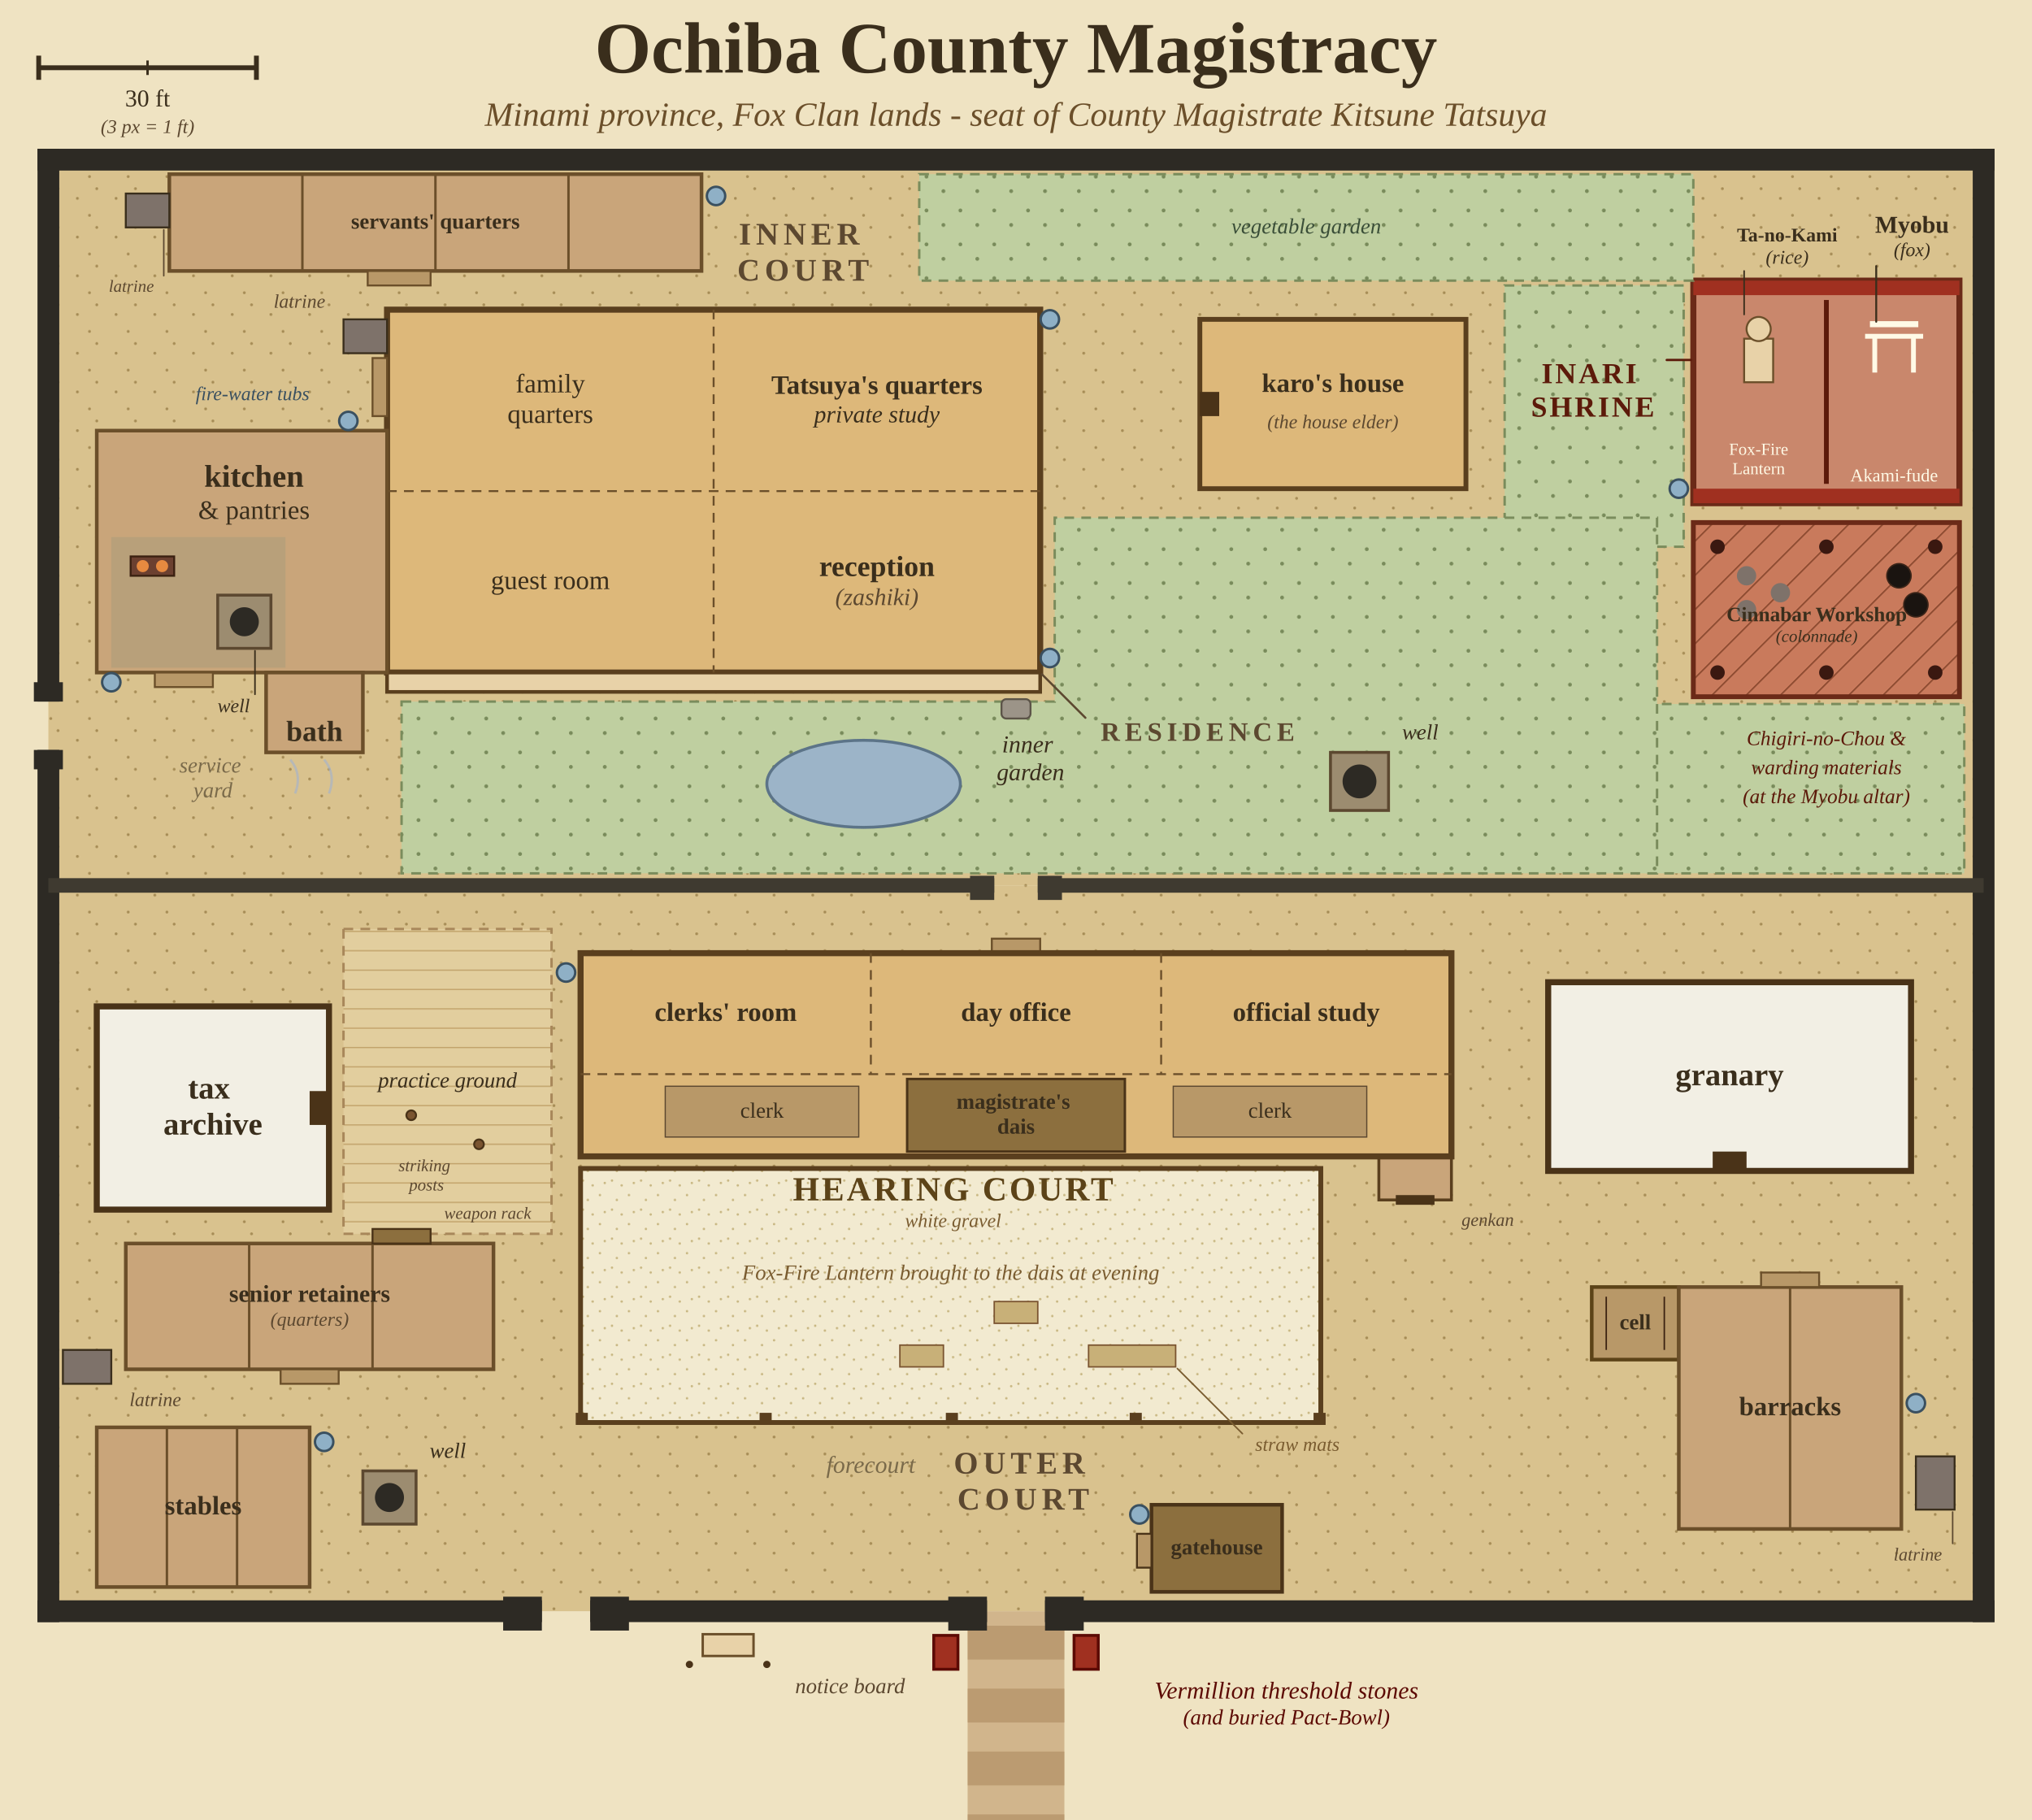
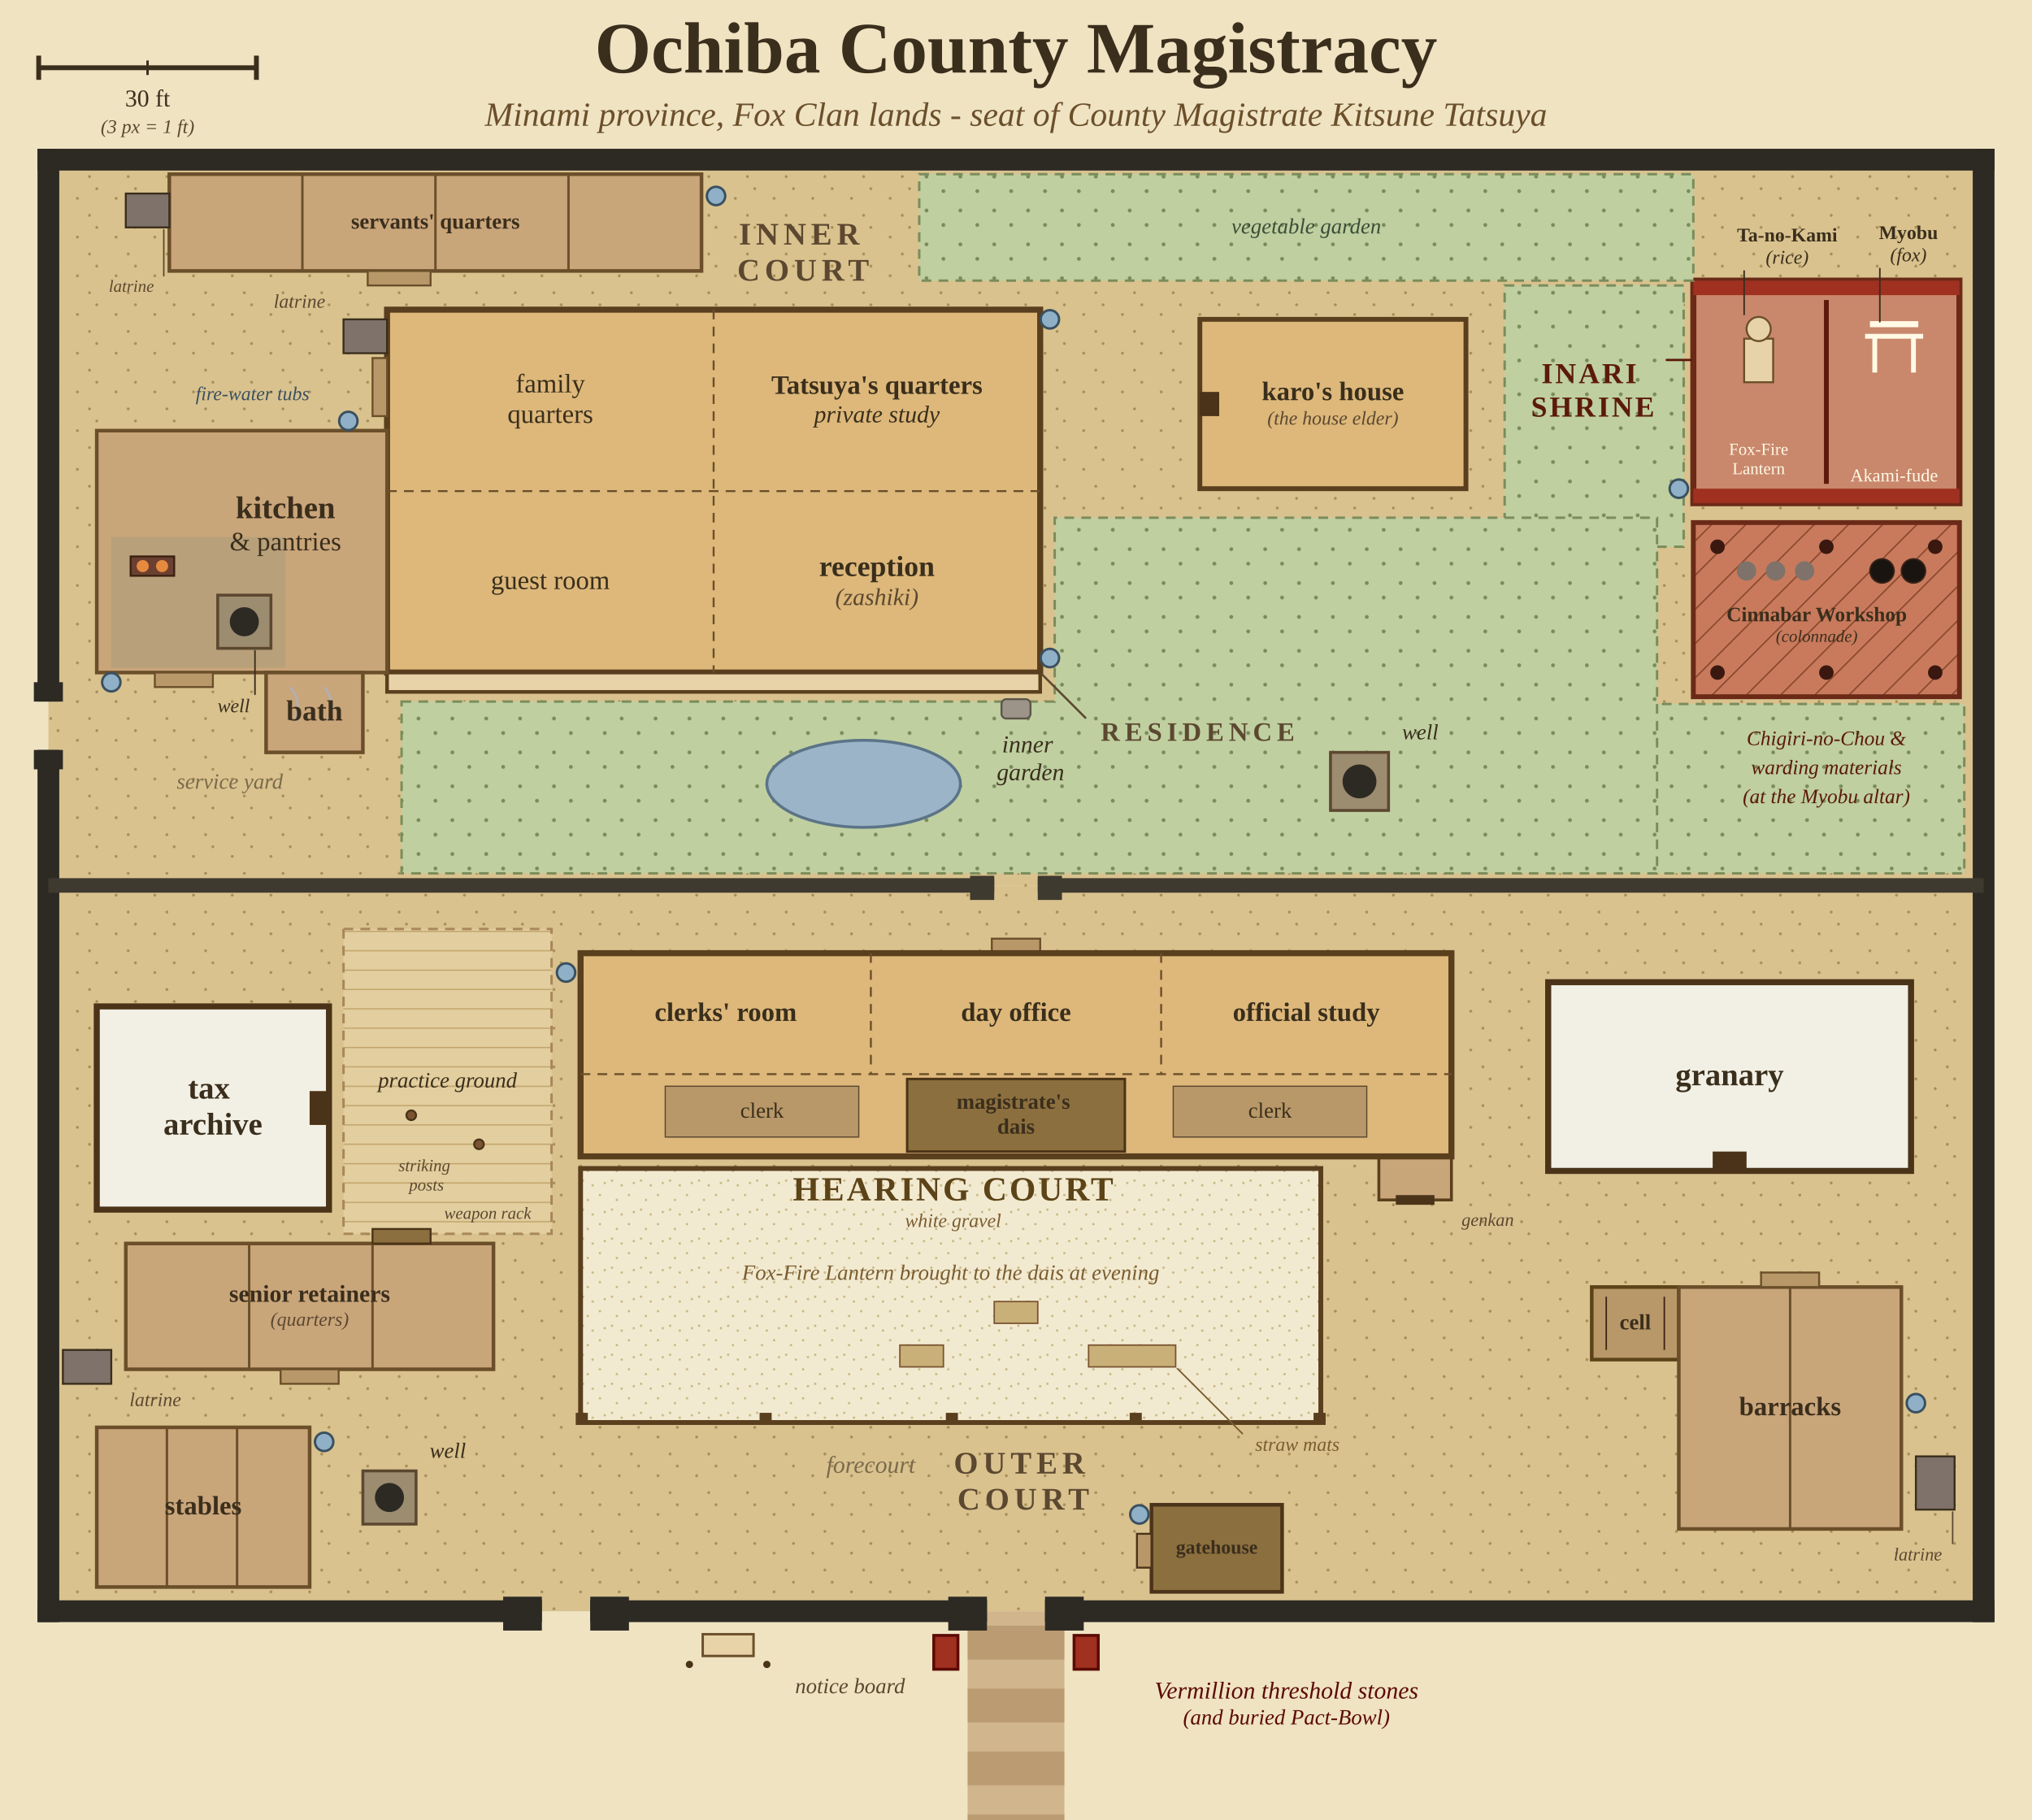
<svg xmlns="http://www.w3.org/2000/svg" viewBox="180 84 840 752" font-family="Georgia, 'Times New Roman', serif">
  <defs>
    <pattern id="colonnade-hatch" patternUnits="userSpaceOnUse" width="10" height="10" patternTransform="rotate(45)">
      <rect width="10" height="10" fill="#C97A5C" />
      <line x1="0" y1="0" x2="0" y2="10" stroke="#8C4A30" stroke-width="1.2" />
    </pattern>
    <pattern id="garden-stipple" patternUnits="userSpaceOnUse" width="14" height="14">
      <rect width="14" height="14" fill="#BFCFA0" />
      <circle cx="3" cy="3" r="0.8" fill="#7A8C5C" />
      <circle cx="10" cy="9" r="0.8" fill="#7A8C5C" />
    </pattern>
    <pattern id="court-earth" patternUnits="userSpaceOnUse" width="16" height="16">
      <rect width="16" height="16" fill="#D9C28E" />
      <circle cx="4" cy="6" r="0.6" fill="#A88E58" />
      <circle cx="12" cy="2" r="0.6" fill="#A88E58" />
      <circle cx="9" cy="13" r="0.6" fill="#A88E58" />
    </pattern>
    <pattern id="keiko-earth" patternUnits="userSpaceOnUse" width="16" height="16">
      <rect width="16" height="16" fill="#E2CE9E" />
      <line x1="0" y1="5" x2="16" y2="5" stroke="#C2A46C" stroke-width="0.5" />
      <line x1="0" y1="13" x2="16" y2="13" stroke="#C2A46C" stroke-width="0.5" />
    </pattern>
    <pattern id="oshirasu-sand" patternUnits="userSpaceOnUse" width="12" height="12">
      <rect width="12" height="12" fill="#F2EAD0" />
      <circle cx="3" cy="4" r="0.5" fill="#C9B884" />
      <circle cx="8" cy="2" r="0.5" fill="#C9B884" />
      <circle cx="10" cy="9" r="0.5" fill="#C9B884" />
      <circle cx="5" cy="10" r="0.5" fill="#C9B884" />
      <circle cx="1" cy="8" r="0.5" fill="#C9B884" />
    </pattern>
    <pattern id="granary-slats" patternUnits="userSpaceOnUse" width="14" height="6">
      <rect width="14" height="6" fill="#D9B47A" />
      <line x1="0" y1="0" x2="14" y2="0" stroke="#7A5430" stroke-width="0.8" />
      <line x1="0" y1="3" x2="14" y2="3" stroke="#A88454" stroke-width="0.5" />
    </pattern>
  </defs>
  <rect x="0" y="0" width="1200" height="900" fill="#EFE3C2" data-kind="-" />
  <g data-kind="road">
    <path d="M 600 900 L 600 750" stroke="#B89060" stroke-width="40" stroke-linecap="butt" opacity="0.55" />
    <path d="M 600 900 L 600 750" stroke="#9C7448" stroke-width="40" stroke-dasharray="14 12" fill="none" opacity="0.4" />
  </g>
  <text x="600" y="114" text-anchor="middle" font-size="30" font-weight="bold" fill="#3A2E1C" data-kind="-">Ochiba County Magistracy</text>
  <text x="600" y="136" text-anchor="middle" font-size="14" font-style="italic" fill="#6B4F2A" data-kind="-">Minami province, Fox Clan lands - seat of County Magistrate Kitsune Tatsuya</text>
  <g data-kind="-">
    <g stroke="#3A2E1C">
      <line x1="196" y1="112" x2="286" y2="112" stroke-width="2" />
      <line x1="196" y1="107" x2="196" y2="117" stroke-width="2" />
      <line x1="286" y1="107" x2="286" y2="117" stroke-width="2" />
      <line x1="241" y1="109" x2="241" y2="115" stroke-width="1" />
    </g>
    <text x="241" y="128" text-anchor="middle" font-size="10" fill="#3A2E1C">30 ft</text>
    <text x="241" y="139" text-anchor="middle" font-size="8" font-style="italic" fill="#5C4830">(3 px = 1 ft)</text>
  </g>
  <rect x="200" y="150" width="800" height="300" fill="url(#court-earth)" id="precinct" data-kind="inner court" />
  <rect x="200" y="450" width="800" height="300" fill="url(#court-earth)" id="precinct" data-kind="outer court" />
  <g stroke="#2D2A24" stroke-width="9" fill="none" stroke-linecap="square" data-kind="compound wall">
    <line x1="200" y1="150" x2="1000" y2="150" />
    <line x1="200" y1="150" x2="200" y2="369.5" />
    <line x1="200" y1="398.5" x2="200" y2="750" />
    <line x1="1000" y1="150" x2="1000" y2="750" />
    <line x1="200" y1="750" x2="399.5" y2="750" />
    <line x1="428.5" y1="750" x2="583.5" y2="750" />
    <line x1="616.5" y1="750" x2="1000" y2="750" />
  </g>
  <g fill="#2D2A24" data-kind="main gate">
    <rect x="572" y="744" width="16" height="14" />
    <rect x="612" y="744" width="16" height="14" />
  </g>
  <g fill="#2D2A24" data-kind="side gate">
    <rect x="194" y="366" width="12" height="8" />
    <rect x="194" y="394" width="12" height="8" />
  </g>
  <g fill="#2D2A24" data-kind="side gate">
    <rect x="388" y="744" width="16" height="14" />
    <rect x="424" y="744" width="16" height="14" />
  </g>
  <g data-kind="threshold stones">
    <rect x="566" y="760" width="10" height="14" fill="#A03020" stroke="#5C0A04" stroke-width="1.2" />
    <rect x="624" y="760" width="10" height="14" fill="#A03020" stroke="#5C0A04" stroke-width="1.2" />
    <text x="711.8" y="786.1" text-anchor="middle" font-size="10" font-style="italic" fill="#5C0A04">Vermillion threshold stones</text>
    <text x="711.8" y="796.8" text-anchor="middle" font-size="9" font-style="italic" fill="#5C0A04">(and buried Pact-Bowl)</text>
  </g>
  <g data-kind="notice board">
    <rect x="470.5" y="759.5" width="21" height="9" fill="#E8D2A8" stroke="#6B4F2A" stroke-width="1" />
    <circle cx="465" cy="772" r="1.5" fill="#4A3318" />
    <circle cx="497" cy="772" r="1.5" fill="#4A3318" />
    <text x="531.4" y="783.9" text-anchor="middle" font-size="9" font-style="italic" fill="#5C4830">notice board</text>
  </g>
  <g stroke="#3F3A30" stroke-width="6" fill="none" stroke-dasharray="0" data-kind="court divider">
    <line x1="200" y1="450" x2="591" y2="450" />
    <line x1="609" y1="450" x2="1000" y2="450" />
  </g>
  <g fill="#3F3A30" data-kind="nakamon" data-part-of="court divider">
    <rect x="581" y="446" width="10" height="10" />
    <rect x="609" y="446" width="10" height="10" />
  </g>
  <text x="603.0" y="693.1" text-anchor="middle" font-size="13" font-weight="bold" letter-spacing="2" fill="#5C4830" data-kind="outer court">
    <tspan x="603.0" dy="0.0">OUTER</tspan>
    <tspan x="603.0" dy="14.9">COURT</tspan>
  </text>
  <text x="540.0" y="692.8" text-anchor="middle" font-size="10" font-style="italic" fill="#7A6A4A" data-kind="outer court">forecourt</text>
  <g data-kind="stables">
    <rect x="220" y="674" width="88" height="66" fill="#C9A57A" stroke="#6B4F2A" stroke-width="1.5" />
    <line x1="249" y1="674" x2="249" y2="740" stroke="#6B4F2A" stroke-width="1" />
    <line x1="278" y1="674" x2="278" y2="740" stroke="#6B4F2A" stroke-width="1" />
    <text x="264.0" y="710.0" text-anchor="middle" font-size="11" font-weight="bold" fill="#3A2E1C">stables</text>
  </g>
  <g data-kind="tax archive">
    <rect x="220" y="500" width="96" height="84" fill="#F2EFE4" stroke="#4A3318" stroke-width="2.5" />
    <rect x="308" y="535" width="8" height="14" fill="#4A3318" data-kind="door" />
    <text x="268.0" y="538.1" text-anchor="middle" font-size="13" font-weight="bold" fill="#3A2E1C">
      <tspan x="268.0" dy="0.0">tax</tspan>
      <tspan x="268.0" dy="14.9">archive</tspan>
    </text>
  </g>
  <g data-kind="office hall">
    <rect x="420" y="478" width="360" height="84" fill="#DDB87A" />
    <rect x="420" y="478" width="120" height="50" fill="#DDB87A" data-kind="clerks' room" />
    <rect x="540" y="478" width="120" height="50" fill="#DDB87A" data-kind="day office" />
    <rect x="660" y="478" width="120" height="50" fill="#DDB87A" data-kind="official study" />
    <rect x="750" y="562" width="30" height="18" fill="#C9A57A" stroke="#5A3F1E" stroke-width="1.2" data-kind="genkan" />
    <rect x="757" y="578" width="16" height="4" fill="#4A3318" data-kind="genkan" />
    <text x="795.0" y="590.7" text-anchor="middle" font-size="7.5" font-style="italic" fill="#5C4830" data-kind="genkan">genkan</text>
    <rect x="590" y="472" width="20" height="6" fill="#B89868" stroke="#6B4F2A" stroke-width="0.8" data-kind="door" />
    <rect x="420" y="478" width="360" height="84" fill="none" stroke="#5A3F1E" stroke-width="2.5" />
    <line x1="420" y1="528" x2="780" y2="528" stroke="#6B4F2A" stroke-width="0.8" stroke-dasharray="4 3" />
    <line x1="540" y1="478" x2="540" y2="528" stroke="#6B4F2A" stroke-width="0.8" stroke-dasharray="4 3" />
    <line x1="660" y1="478" x2="660" y2="528" stroke="#6B4F2A" stroke-width="0.8" stroke-dasharray="4 3" />
    <text x="480.0" y="506.0" text-anchor="middle" font-size="11" font-weight="bold" fill="#3A2E1C" data-kind="clerks' room">clerks' room</text>
    <text x="600.0" y="506.0" text-anchor="middle" font-size="11" font-weight="bold" fill="#3A2E1C" data-kind="day office">day office</text>
    <text x="720.0" y="506.0" text-anchor="middle" font-size="11" font-weight="bold" fill="#3A2E1C" data-kind="official study">official study</text>
    <rect x="555" y="530" width="90" height="30" fill="#8C6F3E" stroke="#4A3318" stroke-width="1" data-kind="magistrate's dais" />
    <text x="600.0" y="542.3" text-anchor="middle" font-size="9" font-weight="bold" fill="#3A2E1C" data-kind="magistrate's dais">
      <tspan x="600.0" dy="0.0">magistrate's</tspan>
      <tspan x="600.0" dy="10.3">dais</tspan>
    </text>
    <g data-kind="clerks' seats">
      <rect x="455" y="533" width="80" height="21" fill="#B89868" stroke="#5C4830" stroke-width="0.5" />
      <text x="495.0" y="546.0" text-anchor="middle" font-size="9" fill="#3A2E1C">clerk</text>
      <rect x="665" y="533" width="80" height="21" fill="#B89868" stroke="#5C4830" stroke-width="0.5" />
      <text x="705.0" y="546.0" text-anchor="middle" font-size="9" fill="#3A2E1C">clerk</text>
    </g>
  </g>
  <g data-kind="hearing court">
    <rect x="420" y="567" width="306" height="105" fill="url(#oshirasu-sand)" stroke="#5A3F1E" stroke-width="2" />
    <g fill="#5A3F1E">
      <rect x="418" y="668" width="5" height="5" />
      <rect x="494" y="668" width="5" height="5" />
      <rect x="571" y="668" width="5" height="5" />
      <rect x="647" y="668" width="5" height="5" />
      <rect x="723" y="668" width="5" height="5" />
    </g>
    <text x="574.0" y="580.2" text-anchor="middle" font-size="14" font-weight="bold" letter-spacing="1" fill="#5C4318">HEARING COURT</text>
    <text x="574.0" y="591.2" text-anchor="middle" font-size="8" font-style="italic" fill="#7A5C30">white gravel</text>
    <text x="573" y="613" text-anchor="middle" font-size="9" font-style="italic" fill="#7A5C30" data-kind="fox-fire lantern">Fox-Fire Lantern brought to the dais at evening</text>
    <g data-kind="kneeling positions">
      <g fill="#C8B078" stroke="#7A5430" stroke-width="0.6">
        <rect x="591" y="622" width="18" height="9" />
        <rect x="552" y="640" width="18" height="9" />
        <rect x="630" y="640" width="36" height="9" />
      </g>
      <text x="716.3" y="683.7" text-anchor="middle" font-size="8" font-style="italic" fill="#7A5C30">straw mats</text>
      <line x1="693.6" y1="676.6" x2="666.7" y2="649.7" stroke="#7A5C30" stroke-width="0.64" stroke-linecap="round" data-leader="1" />
    </g>
  </g>
  <g data-kind="granary">
    <rect x="820" y="490" width="150" height="78" fill="#F2EFE4" stroke="#4A3318" stroke-width="2.5" />
    <rect x="888" y="560" width="14" height="8" fill="#4A3318" data-kind="door" />
    <text x="895.0" y="532.6" text-anchor="middle" font-size="13" font-weight="bold" fill="#3A2E1C">granary</text>
  </g>
  <g data-kind="cell">
    <rect x="838" y="616" width="36" height="30" fill="#B89868" stroke="#5C4318" stroke-width="1.5" />
    <line x1="844" y1="620" x2="844" y2="642" stroke="#3A2010" stroke-width="0.6" />
    <line x1="868" y1="620" x2="868" y2="642" stroke="#3A2010" stroke-width="0.6" />
    <text x="856.0" y="633.5" text-anchor="middle" font-size="9" font-weight="bold" fill="#3A2E1C">cell</text>
  </g>
  <g data-kind="barracks">
    <rect x="874" y="616" width="92" height="100" fill="#C9A57A" stroke="#6B4F2A" stroke-width="1.5" />
    <line x1="920" y1="616" x2="920" y2="716" stroke="#6B4F2A" stroke-width="1" />
    <rect x="908" y="610" width="24" height="6" fill="#B89868" stroke="#6B4F2A" stroke-width="0.8" data-kind="door" />
    <text x="920.0" y="669.0" text-anchor="middle" font-size="11" font-weight="bold" fill="#3A2E1C">barracks</text>
  </g>
  <g data-kind="latrine">
    <rect x="972" y="686" width="16" height="22" fill="#7E726A" stroke="#3A2E1C" stroke-width="0.8" />
    <text x="972.8" y="729.0" text-anchor="middle" font-size="7.5" font-style="italic" fill="#5C4830">latrine</text>
    <line x1="987.2" y1="722.0" x2="987.2" y2="709.0" stroke="#5C4830" stroke-width="0.60" stroke-linecap="round" data-leader="1" />
  </g>
  <g data-kind="latrine">
    <rect x="206" y="642" width="20" height="14" fill="#7E726A" stroke="#3A2E1C" stroke-width="0.8" />
    <text x="244.2" y="665.2" text-anchor="middle" font-size="8" font-style="italic" fill="#5C4830">latrine</text>
  </g>
  <g data-kind="well">
    <rect x="330" y="692" width="22" height="22" fill="#9C8C70" stroke="#5C4830" stroke-width="1.2" />
    <circle cx="341" cy="703" r="6" fill="#2D2A24" />
    <text x="365.1" y="686.6" text-anchor="middle" font-size="9" font-style="italic" fill="#3A2E1C">well</text>
  </g>
  <g data-kind="retainers' quarters">
    <rect x="232" y="598" width="152" height="52" fill="#C9A57A" stroke="#6B4F2A" stroke-width="1.5" />
    <line x1="283" y1="598" x2="283" y2="650" stroke="#6B4F2A" stroke-width="1" />
    <line x1="334" y1="598" x2="334" y2="650" stroke="#6B4F2A" stroke-width="1" />
    <rect x="296" y="650" width="24" height="6" fill="#B89868" stroke="#6B4F2A" stroke-width="0.8" data-kind="door" />
    <text x="308.0" y="622.1" text-anchor="middle" font-size="10" font-weight="bold" fill="#3A2E1C">senior retainers</text>
    <text x="308.0" y="632.0" text-anchor="middle" font-size="8" font-style="italic" fill="#5C4830">(quarters)</text>
  </g>
  <g data-kind="practice ground">
    <rect x="322" y="468" width="86" height="126" fill="url(#keiko-earth)" stroke="#A8875A" stroke-width="1" stroke-dasharray="4 3" />
    <text x="365.0" y="533.5" text-anchor="middle" font-size="9" font-style="italic" fill="#3A2E1C">practice ground</text>
    <g data-kind="striking posts">
      <text x="356.3" y="568.1" text-anchor="middle" font-size="7" font-style="italic" fill="#5C4830">
        <tspan x="356.3" dy="0.0">striking</tspan>
        <tspan x="356.3" dy="8.0">posts</tspan>
      </text>
      <circle cx="350" cy="545" r="2" fill="#7A5430" stroke="#4A3318" stroke-width="0.8" />
      <circle cx="378" cy="557" r="2" fill="#7A5430" stroke="#4A3318" stroke-width="0.8" />
    </g>
    <g data-kind="weapon rack">
      <rect x="334" y="592" width="24" height="6" fill="#8C6F3E" stroke="#4A3318" stroke-width="0.8" />
      <text x="381.6" y="587.8" text-anchor="middle" font-size="7" font-style="italic" fill="#5C4830">weapon rack</text>
    </g>
  </g>
  <g data-kind="gatehouse">
    <rect x="656" y="706" width="54" height="36" fill="#8C6F3E" stroke="#4A3318" stroke-width="1.5" />
    <rect x="650" y="718" width="6" height="14" fill="#B89868" stroke="#4A3318" stroke-width="0.8" data-kind="door" />
-     <text x="683.0" y="726.5" text-anchor="middle" font-size="9" font-weight="bold" fill="#3A2E1C">gatehouse</text>
+     <text x="683.0" y="726.2" text-anchor="middle" font-size="8" font-weight="bold" fill="#3A2E1C">gatehouse</text>
  </g>
  <g data-kind="residence">
    <rect x="340" y="212" width="270" height="150" fill="#DDB87A" />
    <rect x="340" y="212" width="135" height="75" fill="#DDB87A" data-kind="family quarters" />
    <rect x="475" y="212" width="135" height="75" fill="#DDB87A" data-kind="lord's quarters" />
    <rect x="340" y="287" width="135" height="75" fill="#DDB87A" data-kind="guest quarters" />
    <rect x="475" y="287" width="135" height="75" fill="#DDB87A" data-kind="reception room" />
    <rect x="340" y="212" width="270" height="150" fill="none" stroke="#5A3F1E" stroke-width="2.5" />
    <rect x="340" y="362" width="270" height="8" fill="#E8D2A8" stroke="#5A3F1E" stroke-width="1.5" data-kind="engawa" />
    <line x1="340" y1="287" x2="610" y2="287" stroke="#6B4F2A" stroke-width="0.8" stroke-dasharray="4 3" />
    <line x1="475" y1="212" x2="475" y2="362" stroke="#6B4F2A" stroke-width="0.8" stroke-dasharray="4 3" />
    <g data-kind="lord's quarters">
      <text x="542.5" y="246.8" text-anchor="middle" font-size="11" font-weight="bold" fill="#3A2E1C">Tatsuya's quarters</text>
      <text x="542.5" y="258.6" text-anchor="middle" font-size="10" font-style="italic" fill="#3A2E1C">private study</text>
    </g>
    <g data-kind="family quarters">
      <text x="407.5" y="246.2" text-anchor="middle" font-size="11" fill="#3A2E1C">family</text>
      <text x="407.5" y="258.8" text-anchor="middle" font-size="11" fill="#3A2E1C">quarters</text>
    </g>
    <rect x="334" y="232" width="6" height="24" fill="#B89868" stroke="#6B4F2A" stroke-width="0.8" data-kind="door" />
    <text x="407.5" y="327.5" text-anchor="middle" font-size="11" fill="#3A2E1C" data-kind="guest quarters">guest room</text>
    <g data-kind="reception room">
      <text x="542.5" y="322.1" text-anchor="middle" font-size="12" font-weight="bold" fill="#3A2E1C">reception</text>
      <text x="542.5" y="334.1" text-anchor="middle" font-size="10" font-style="italic" fill="#5C4830">(zashiki)</text>
    </g>
  </g>
  <g data-kind="kitchen" data-part-of="residence">
    <rect x="220" y="262" width="120" height="100" fill="#C9A57A" stroke="#6B4F2A" stroke-width="1.5" />
    <rect x="226" y="306" width="72" height="54" fill="#B8A07A" />
    <g data-kind="hearth">
      <rect x="234" y="314" width="18" height="8" fill="#6B4030" stroke="#3A2010" stroke-width="0.8" />
      <circle cx="239" cy="318" r="2.5" fill="#E68A40" />
      <circle cx="247" cy="318" r="2.5" fill="#E68A40" />
    </g>
-     <text x="285.0" y="285.2" text-anchor="middle" font-size="13" font-weight="bold" fill="#3A2E1C">kitchen</text>
-     <text x="285.0" y="298.5" text-anchor="middle" font-size="11" fill="#3A2E1C">&amp; pantries</text>
+     <text x="298.0" y="298.2" text-anchor="middle" font-size="13" font-weight="bold" fill="#3A2E1C">kitchen</text>
+     <text x="298.0" y="311.5" text-anchor="middle" font-size="11" fill="#3A2E1C">&amp; pantries</text>
    <rect x="244" y="362" width="24" height="6" fill="#B89868" stroke="#6B4F2A" stroke-width="0.8" data-kind="door" />
    <rect x="270" y="330" width="22" height="22" fill="#9C8C70" stroke="#5C4830" stroke-width="1.2" data-kind="well" />
    <circle cx="281" cy="341" r="6" fill="#2D2A24" data-kind="well" />
    <text x="276.6" y="378.4" text-anchor="middle" font-size="8" font-style="italic" fill="#3A2E1C" data-kind="well">well</text>
    <line x1="285.4" y1="371.0" x2="285.4" y2="353.0" stroke="#3A2E1C" stroke-width="0.64" stroke-linecap="round" data-kind="well" data-leader="1" />
  </g>
  <g data-kind="inner court">
    <polygon points="205,370 345,370 345,445 205,445" fill="none" />
-     <text x="268.0" y="403.3" text-anchor="middle" font-size="9" font-style="italic" fill="#7A6A4A">
-       <tspan x="268.0" dy="0.0">service</tspan>
-       <tspan x="268.0" dy="10.3">yard</tspan>
-     </text>
+     <text x="275.0" y="410.0" text-anchor="middle" font-size="9" font-style="italic" fill="#7A6A4A">service yard</text>
  </g>
  <rect x="802" y="202" width="74" height="108" fill="url(#garden-stipple)" stroke="#7A8C5C" stroke-width="1" stroke-dasharray="4 3" data-kind="garden" />
  <g data-kind="compound shrine">
    <rect x="880" y="200" width="110" height="92" fill="#C9876C" stroke="#6B2A18" stroke-width="2.5" />
    <line x1="935" y1="208" x2="935" y2="284" stroke="#5C1A0A" stroke-width="2" />
    <rect x="880" y="200" width="110" height="6" fill="#A03020" />
    <rect x="880" y="286" width="110" height="6" fill="#A03020" />
    <g data-kind="shrine altar">
      <g transform="translate(907, 226)">
        <rect x="-6" y="-2" width="12" height="18" fill="#E8D2A8" stroke="#6B4F2A" stroke-width="0.8" />
        <circle cx="0" cy="-6" r="5" fill="#E8D2A8" stroke="#6B4F2A" stroke-width="0.8" />
      </g>
      <text x="918.8" y="183.8" text-anchor="middle" font-size="8" font-weight="bold" fill="#3A2E1C">Ta-no-Kami</text>
      <text x="918.8" y="193.0" text-anchor="middle" font-size="8" font-style="italic" fill="#3A2E1C">(rice)</text>
      <line x1="901.0" y1="196.0" x2="901.0" y2="214.0" stroke="#3A2E1C" stroke-width="0.64" stroke-linecap="round" data-leader="1" />
    </g>
    <text x="907" y="272" text-anchor="middle" font-size="7" fill="#FFFAE6" data-kind="fox-fire lantern">Fox-Fire</text>
    <text x="907" y="280" text-anchor="middle" font-size="7" fill="#FFFAE6" data-kind="fox-fire lantern">Lantern</text>
    <g data-kind="shrine altar">
      <g transform="translate(963, 218)">
        <line x1="-10" y1="0" x2="10" y2="0" stroke="#FFFAE6" stroke-width="2.5" />
        <line x1="-12" y1="5" x2="12" y2="5" stroke="#FFFAE6" stroke-width="2" />
        <line x1="-8" y1="5" x2="-8" y2="20" stroke="#FFFAE6" stroke-width="2" />
        <line x1="8" y1="5" x2="8" y2="20" stroke="#FFFAE6" stroke-width="2" />
      </g>
-       <text x="970.4" y="180.2" text-anchor="middle" font-size="10" font-weight="bold" fill="#3A2E1C">Myobu</text>
-       <text x="970.4" y="189.9" text-anchor="middle" font-size="8" font-style="italic" fill="#3A2E1C">(fox)</text>
-       <line x1="955.6" y1="194.0" x2="955.6" y2="217.0" stroke="#3A2E1C" stroke-width="0.80" stroke-linecap="round" data-leader="1" />
+       <text x="968.9" y="182.8" text-anchor="middle" font-size="8" font-weight="bold" fill="#3A2E1C">Myobu</text>
+       <text x="968.9" y="192.0" text-anchor="middle" font-size="8" font-style="italic" fill="#3A2E1C">(fox)</text>
+       <line x1="957.1" y1="195.0" x2="957.1" y2="217.0" stroke="#3A2E1C" stroke-width="0.64" stroke-linecap="round" data-leader="1" />
    </g>
    <text x="963" y="283" text-anchor="middle" font-size="7.5" fill="#FFFAE6" data-kind="fox relics">Akami-fude</text>
  </g>
  <g data-kind="garden">
    <rect x="860" y="375" width="132" height="70" fill="url(#garden-stipple)" stroke="#7A8C5C" stroke-width="1" stroke-dasharray="4 3" />
  </g>
  <text x="838.4" y="242.4" text-anchor="middle" font-size="12" font-weight="bold" letter-spacing="1" fill="#5C1A0A" data-kind="compound shrine">
    <tspan x="838.4" dy="0.0">INARI</tspan>
    <tspan x="838.4" dy="13.8">SHRINE</tspan>
  </text>
  <line x1="869.0" y1="232.8" x2="879.0" y2="232.8" stroke="#5C1A0A" stroke-width="0.96" stroke-linecap="round" data-kind="compound shrine" data-leader="1" />
  <g data-kind="fox relics">
    <text x="935" y="392" text-anchor="middle" font-size="8.5" font-style="italic" fill="#5C1A0A">Chigiri-no-Chou &amp;</text>
    <text x="935" y="404" text-anchor="middle" font-size="8.5" font-style="italic" fill="#5C1A0A">warding materials</text>
    <text x="935" y="416" text-anchor="middle" font-size="8.5" font-style="italic" fill="#5C1A0A">(at the Myobu altar)</text>
  </g>
  <g data-kind="cinnabar workshop">
    <rect x="880" y="300" width="110" height="72" fill="url(#colonnade-hatch)" stroke="#6B2A18" stroke-width="2" />
    <circle cx="890" cy="310" r="3" fill="#3A1810" />
    <circle cx="935" cy="310" r="3" fill="#3A1810" />
    <circle cx="980" cy="310" r="3" fill="#3A1810" />
    <circle cx="890" cy="362" r="3" fill="#3A1810" />
    <circle cx="935" cy="362" r="3" fill="#3A1810" />
    <circle cx="980" cy="362" r="3" fill="#3A1810" />
    <g data-kind="drying stones and bowls">
-       <circle cx="902" cy="322" r="4" fill="#7E726A" />
-       <circle cx="916" cy="329" r="4" fill="#7E726A" />
-       <circle cx="902" cy="336" r="4" fill="#7E726A" />
-       <circle cx="965" cy="322" r="5" fill="#1A1410" stroke="#3A2418" stroke-width="0.6" />
-       <circle cx="972" cy="334" r="5" fill="#1A1410" stroke="#3A2418" stroke-width="0.6" />
+       <circle cx="902" cy="320" r="4" fill="#7E726A" />
+       <circle cx="914" cy="320" r="4" fill="#7E726A" />
+       <circle cx="926" cy="320" r="4" fill="#7E726A" />
+       <circle cx="958" cy="320" r="5" fill="#1A1410" stroke="#3A2418" stroke-width="0.6" />
+       <circle cx="971" cy="320" r="5" fill="#1A1410" stroke="#3A2418" stroke-width="0.6" />
    </g>
    <text x="931.0" y="340.8" text-anchor="middle" font-size="8.5" font-weight="bold" fill="#3A2E1C">Cinnabar Workshop</text>
    <text x="931.0" y="349.3" text-anchor="middle" font-size="7" font-style="italic" fill="#3A2E1C">(colonnade)</text>
  </g>
  <g data-kind="garden">
    <path d="M 346 374 H 616 V 298 H 865 V 445 H 346 Z" fill="url(#garden-stipple)" stroke="#7A8C5C" stroke-width="1" stroke-dasharray="4 3" />
    <ellipse cx="537" cy="408" rx="40" ry="18" fill="#9CB4C8" stroke="#5C7488" stroke-width="1.2" data-kind="garden pond" />
    <rect x="594" y="373" width="12" height="8" rx="2" fill="#9C9488" stroke="#5C5448" stroke-width="0.8" />
    <text x="606.0" y="395.0" text-anchor="middle" font-size="10" font-style="italic" fill="#3A2E1C">
      <tspan x="606.0" dy="0.0">inner</tspan>
      <tspan x="606.0" dy="11.5">garden</tspan>
    </text>
  </g>
  <g data-kind="bath">
    <rect x="290" y="362" width="40" height="33" fill="#C9A57A" stroke="#6B4F2A" stroke-width="1.5" />
-     <path d="M 302 412 q 3 -8 -2 -14 M 316 412 q 3 -8 -2 -14" stroke="#A8B4C8" stroke-width="1" fill="none" opacity="0.7" />
-     <text x="310.0" y="390.3" text-anchor="middle" font-size="12" font-weight="bold" fill="#3A2E1C">bath</text>
+     <path d="M 302 382 q 3 -8 -2 -14 M 316 382 q 3 -8 -2 -14" stroke="#A8B4C8" stroke-width="1" fill="none" opacity="0.7" />
+     <text x="310.0" y="381.8" text-anchor="middle" font-size="12" font-weight="bold" fill="#3A2E1C">bath</text>
  </g>
  <g data-kind="karo's house">
    <rect x="676" y="216" width="110" height="70" fill="#DDB87A" stroke="#5A3F1E" stroke-width="2" />
    <rect x="676" y="246" width="8" height="10" fill="#4A3318" data-kind="door" />
-     <text x="731" y="246" text-anchor="middle" font-size="11" font-weight="bold" fill="#3A2E1C">karo's house</text>
-     <text x="731" y="261" text-anchor="middle" font-size="8" font-style="italic" fill="#5C4830">(the house elder)</text>
+     <text x="731.0" y="249.4" text-anchor="middle" font-size="11" font-weight="bold" fill="#3A2E1C">karo's house</text>
+     <text x="731.0" y="259.5" text-anchor="middle" font-size="8" font-style="italic" fill="#5C4830">(the house elder)</text>
  </g>
  <g data-kind="well" data-part-of="garden">
    <rect x="730" y="395" width="24" height="24" fill="#9C8C70" stroke="#5C4830" stroke-width="1.2" />
    <circle cx="742" cy="407" r="7" fill="#2D2A24" />
    <text x="767.1" y="389.6" text-anchor="middle" font-size="9" font-style="italic" fill="#3A2E1C">well</text>
  </g>
  <g data-kind="servants' quarters">
    <rect x="250" y="156" width="220" height="40" fill="#C9A57A" stroke="#6B4F2A" stroke-width="1.5" />
    <line x1="305" y1="156" x2="305" y2="196" stroke="#6B4F2A" stroke-width="1" />
    <line x1="360" y1="156" x2="360" y2="196" stroke="#6B4F2A" stroke-width="1" />
    <line x1="415" y1="156" x2="415" y2="196" stroke="#6B4F2A" stroke-width="1" />
    <rect x="332" y="196" width="26" height="6" fill="#B89868" stroke="#6B4F2A" stroke-width="0.8" data-kind="door" />
    <text x="360.0" y="178.5" text-anchor="middle" font-size="9" font-weight="bold" fill="#3A2E1C">servants' quarters</text>
  </g>
  <g data-kind="latrine" data-part-of="servants' quarters">
    <rect x="232" y="164" width="18" height="14" fill="#7E726A" stroke="#3A2E1C" stroke-width="0.8" />
    <text x="234.3" y="204.6" text-anchor="middle" font-size="7" font-style="italic" fill="#5C4830">latrine</text>
    <line x1="247.7" y1="198.0" x2="247.7" y2="179.0" stroke="#5C4830" stroke-width="0.60" stroke-linecap="round" data-leader="1" />
  </g>
  <g data-kind="latrine" data-part-of="residence">
    <rect x="322" y="216" width="18" height="14" fill="#7E726A" stroke="#3A2E1C" stroke-width="0.8" />
    <text x="303.8" y="211.2" text-anchor="middle" font-size="8" font-style="italic" fill="#5C4830">latrine</text>
  </g>
  <g data-kind="vegetable garden">
    <rect x="560" y="156" width="320" height="44" fill="url(#garden-stipple)" stroke="#7A8C5C" stroke-width="1" stroke-dasharray="4 3" />
    <text x="720.0" y="180.5" text-anchor="middle" font-size="9" font-style="italic" fill="#3A4E38">vegetable garden</text>
  </g>
  <text x="512.0" y="185.1" text-anchor="middle" font-size="13" font-weight="bold" letter-spacing="2" fill="#5C4830" data-kind="inner court">
    <tspan x="512.0" dy="0.0">INNER</tspan>
    <tspan x="512.0" dy="14.9">COURT</tspan>
  </text>
  <text x="675.1" y="390.2" text-anchor="middle" font-size="11" font-weight="bold" letter-spacing="2" fill="#5C4830" data-kind="residence">RESIDENCE</text>
  <line x1="628.7" y1="380.7" x2="610.7" y2="362.7" stroke="#5C4830" stroke-width="0.88" stroke-linecap="round" data-kind="residence" data-leader="1" />
  <g fill="#8FB0C6" stroke="#3A5060" stroke-width="1" data-kind="fire-water tubs">
    <circle cx="226" cy="366" r="3.8" />
    <circle cx="324" cy="258" r="3.8" />
    <circle cx="414" cy="486" r="3.8" />
    <circle cx="614" cy="216" r="3.8" />
    <circle cx="614" cy="356" r="3.8" />
    <circle cx="874" cy="286" r="3.8" />
    <circle cx="972" cy="664" r="3.8" />
    <circle cx="651" cy="710" r="3.8" />
    <circle cx="314" cy="680" r="3.8" />
    <circle cx="476" cy="165" r="3.8" />
  </g>
  <text x="284.4" y="249.4" text-anchor="middle" font-size="8" font-style="italic" fill="#3A5060" data-kind="fire-water tubs">fire-water tubs</text>
</svg>
